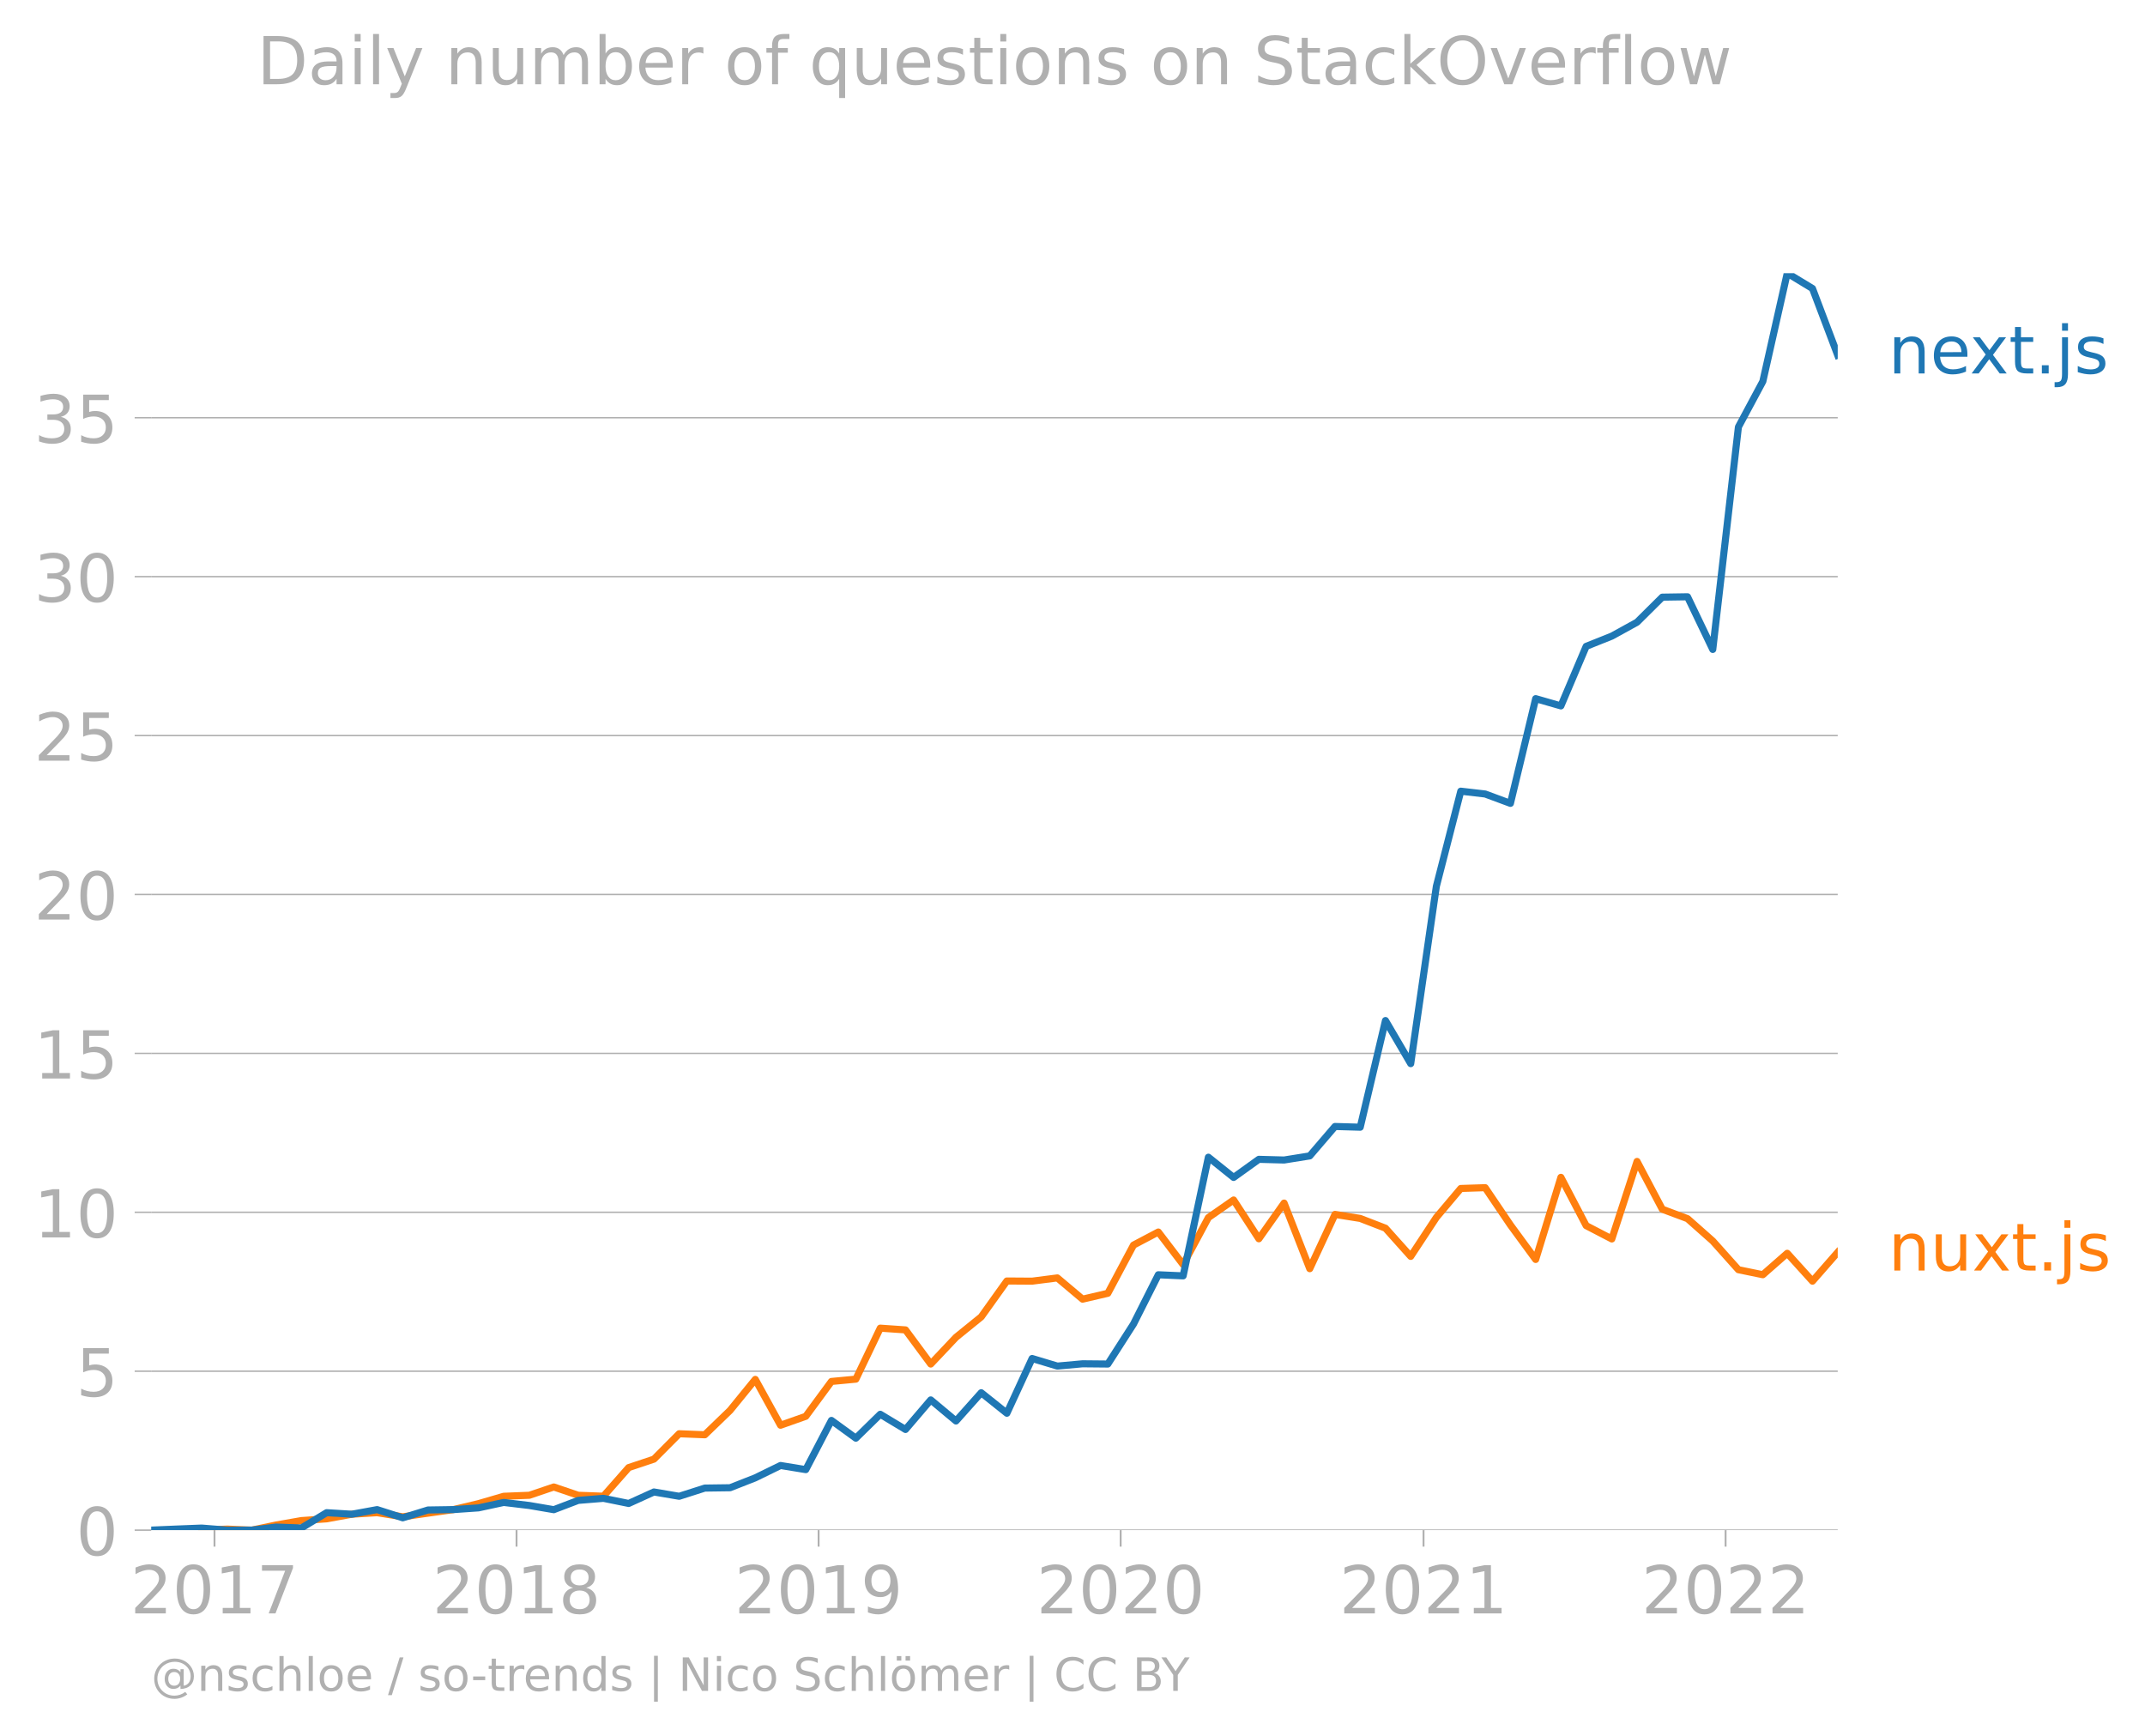
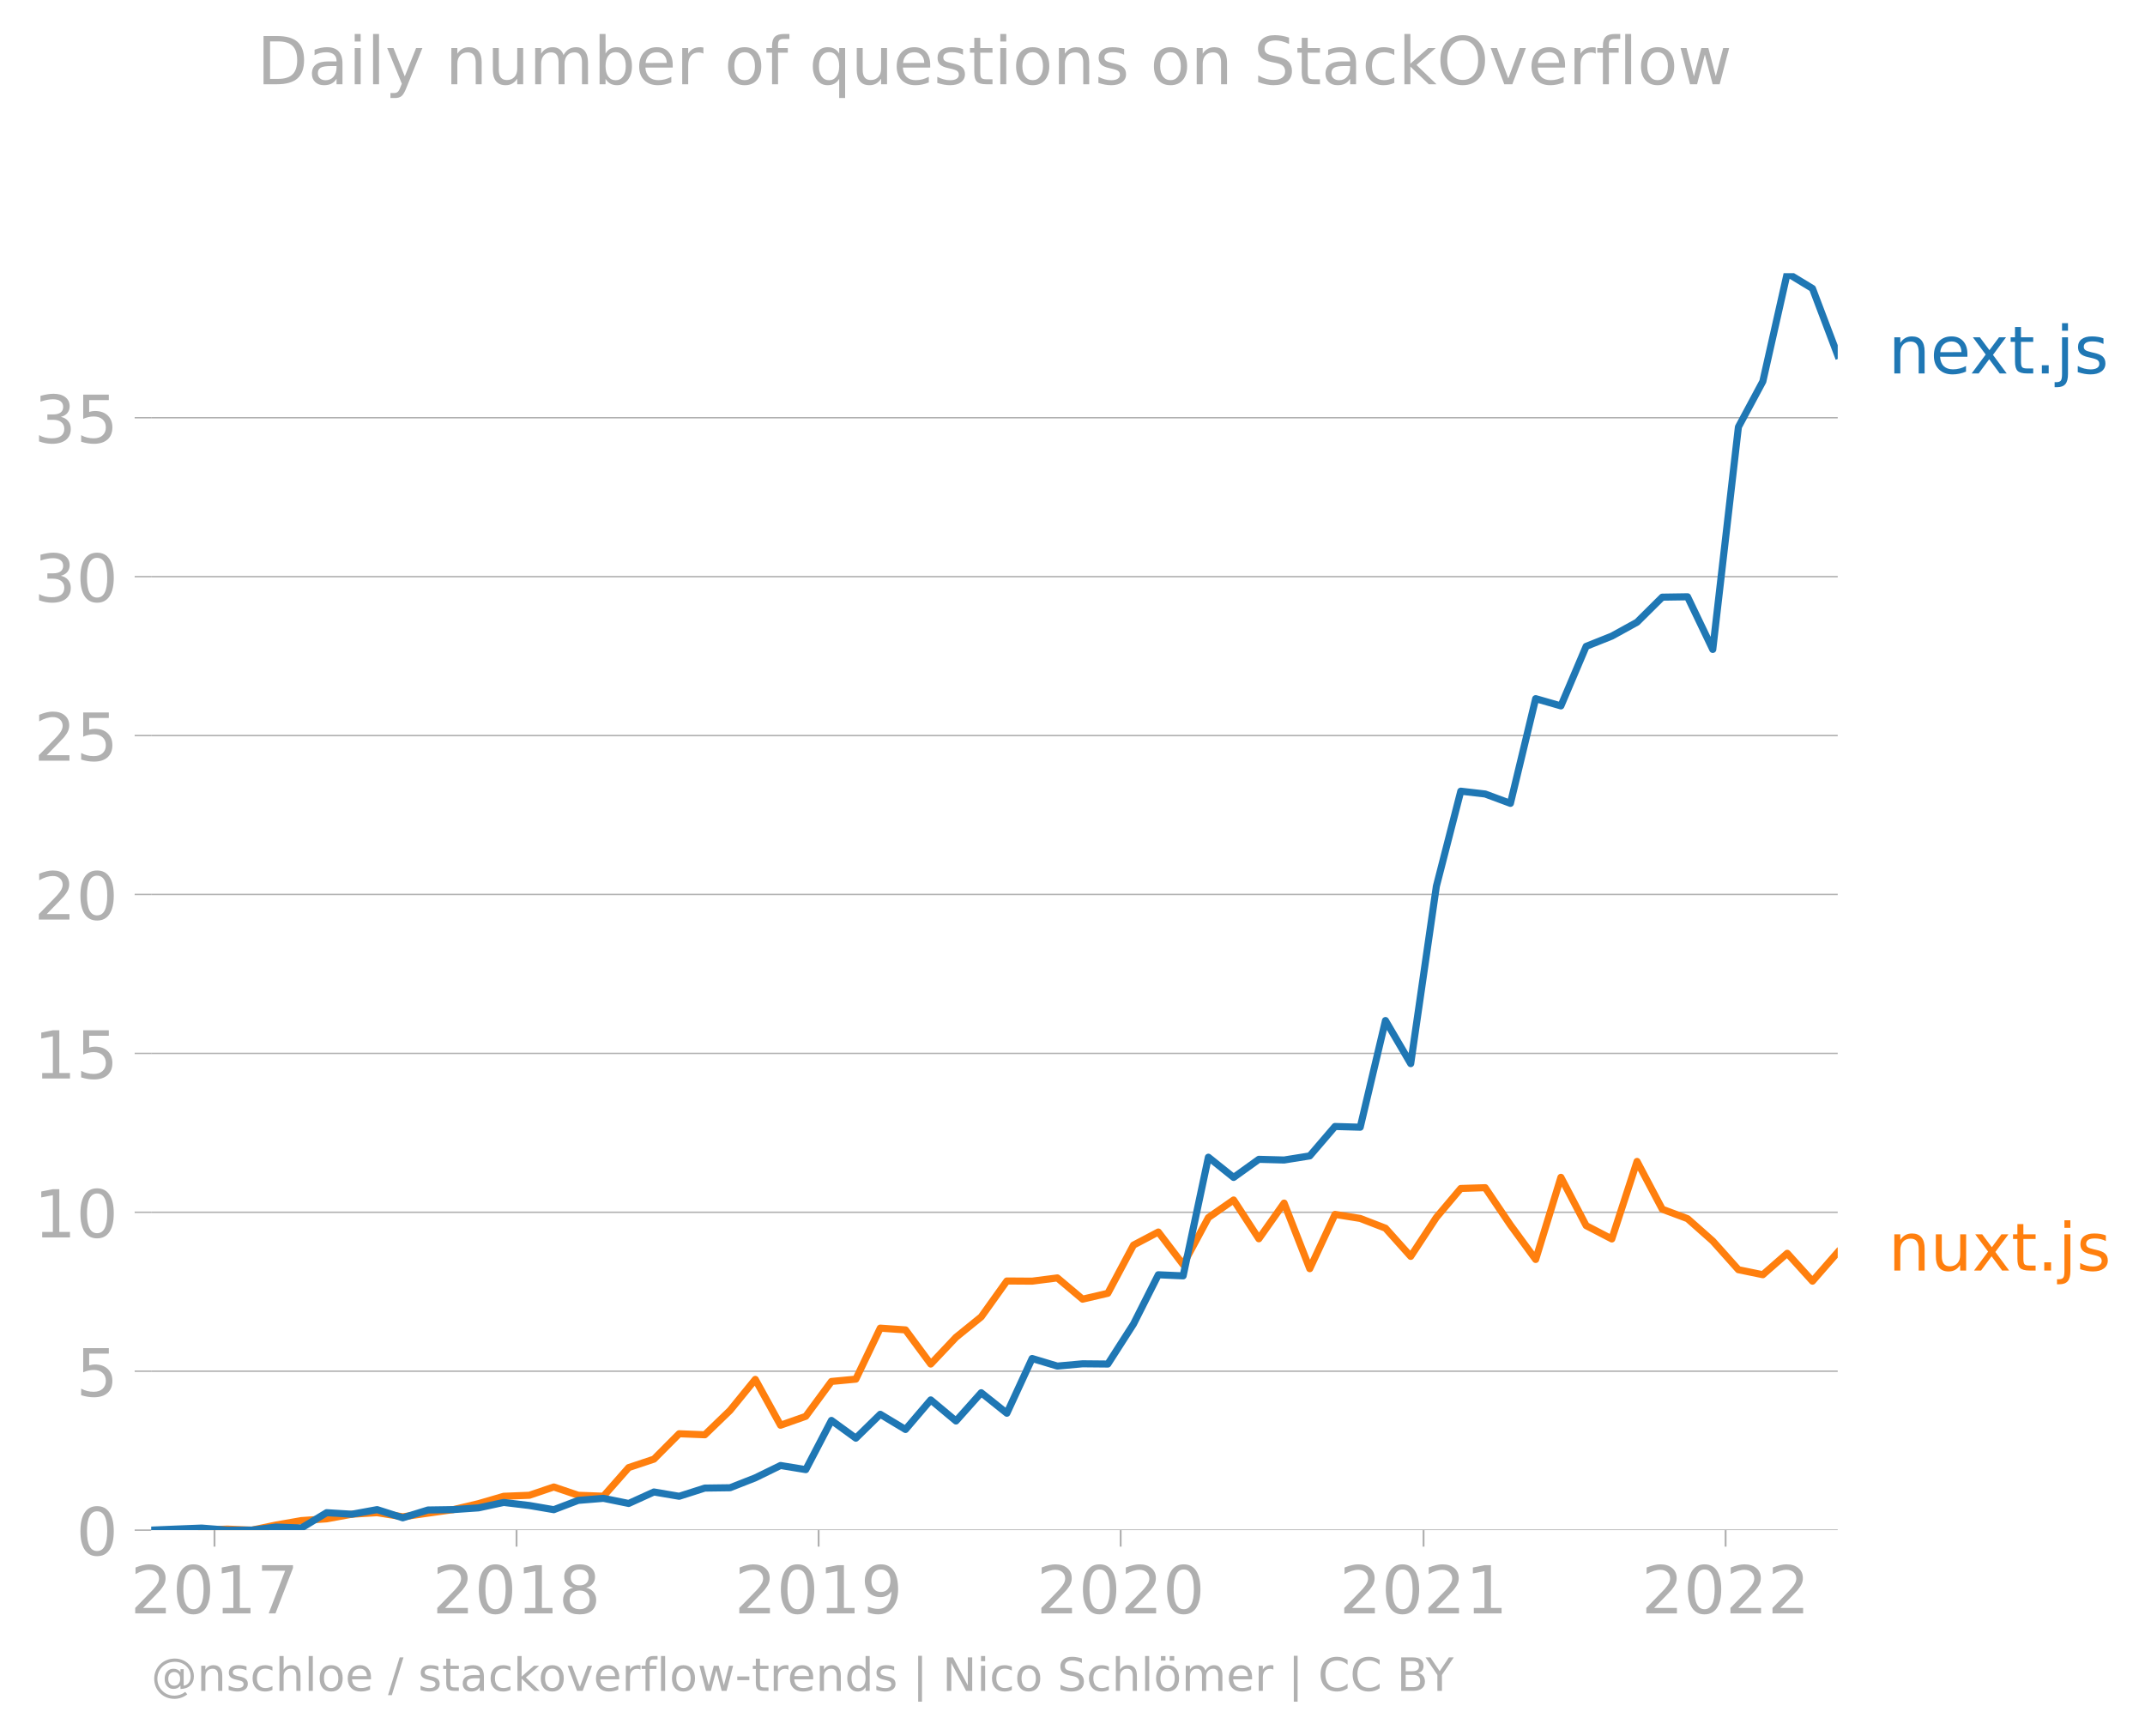
<svg xmlns="http://www.w3.org/2000/svg" xmlns:xlink="http://www.w3.org/1999/xlink" width="605.6" height="489.969" viewBox="0 0 454.2 367.477">
  <defs>
    <style>*{stroke-linejoin:round;stroke-linecap:butt}</style>
  </defs>
  <g id="figure_1">
    <path d="M0 367.477h454.2V0H0v367.477z" style="fill:none" id="patch_1" />
    <g id="axes_1">
      <path d="M32.015 323.95h357.12V57.838H32.015V323.95z" style="fill:none" id="patch_2" />
      <g id="matplotlib.axis_1">
        <g id="xtick_1">
          <g id="line2d_1">
            <defs>
-               <path id="m2013388cae" d="M0 0v3.5" style="stroke:#b0b0b0;stroke-width:.4" />
-             </defs>
-             <use xlink:href="#m2013388cae" x="45.42" y="323.95" style="fill:#b0b0b0;stroke:#b0b0b0;stroke-width:.4" />
+               <path id="m4cad0b502e" d="M0 0v3.5" style="stroke:#b0b0b0;stroke-width:.4" />
+             </defs>
+             <use xlink:href="#m4cad0b502e" x="45.42" y="323.95" style="fill:#b0b0b0;stroke:#b0b0b0;stroke-width:.4" />
          </g>
          <g style="fill:#b0b0b0" transform="matrix(.14 0 0 -.14 27.605 341.588)" id="text_1">
            <defs>
              <path id="DejaVuSans-32" d="M1228 531h2203V0H469v531q359 372 979 998 621 627 780 809 303 340 423 576 121 236 121 464 0 372-261 606-261 235-680 235-297 0-627-103-329-103-704-313v638q381 153 712 231 332 78 607 78 725 0 1156-363 431-362 431-968 0-288-108-546-107-257-392-607-78-91-497-524-418-433-1181-1211z" transform="scale(.01563)" />
              <path id="DejaVuSans-30" d="M2034 4250q-487 0-733-480-245-479-245-1442 0-959 245-1439 246-480 733-480 491 0 736 480 246 480 246 1439 0 963-246 1442-245 480-736 480zm0 500q785 0 1199-621 414-620 414-1801 0-1178-414-1799Q2819-91 2034-91q-784 0-1198 620-414 621-414 1799 0 1181 414 1801 414 621 1198 621z" transform="scale(.01563)" />
              <path id="DejaVuSans-31" d="M794 531h1031v3560L703 3866v575l1116 225h631V531h1031V0H794v531z" transform="scale(.01563)" />
              <path id="DejaVuSans-37" d="M525 4666h3000v-269L1831 0h-659l1594 4134H525v532z" transform="scale(.01563)" />
            </defs>
            <use xlink:href="#DejaVuSans-32" />
            <use xlink:href="#DejaVuSans-30" x="63.623" />
            <use xlink:href="#DejaVuSans-31" x="127.246" />
            <use xlink:href="#DejaVuSans-37" x="190.869" />
          </g>
        </g>
        <g id="xtick_2">
-           <use xlink:href="#m2013388cae" x="109.379" y="323.95" style="fill:#b0b0b0;stroke:#b0b0b0;stroke-width:.4" id="line2d_2" />
+           <use xlink:href="#m4cad0b502e" x="109.379" y="323.95" style="fill:#b0b0b0;stroke:#b0b0b0;stroke-width:.4" id="line2d_2" />
          <g style="fill:#b0b0b0" transform="matrix(.14 0 0 -.14 91.564 341.588)" id="text_2">
            <defs>
              <path id="DejaVuSans-38" d="M2034 2216q-450 0-708-241-257-241-257-662 0-422 257-663 258-241 708-241t709 242q260 243 260 662 0 421-258 662-257 241-711 241zm-631 268q-406 100-633 378-226 279-226 679 0 559 398 884 399 325 1092 325 697 0 1094-325t397-884q0-400-227-679-226-278-629-378 456-106 710-416 255-309 255-755 0-679-414-1042Q2806-91 2034-91q-771 0-1186 362-414 363-414 1042 0 446 256 755 257 310 713 416zm-231 997q0-362 226-565 227-203 636-203 407 0 636 203 230 203 230 565 0 363-230 566-229 203-636 203-409 0-636-203-226-203-226-566z" transform="scale(.01563)" />
            </defs>
            <use xlink:href="#DejaVuSans-32" />
            <use xlink:href="#DejaVuSans-30" x="63.623" />
            <use xlink:href="#DejaVuSans-31" x="127.246" />
            <use xlink:href="#DejaVuSans-38" x="190.869" />
          </g>
        </g>
        <g id="xtick_3">
-           <use xlink:href="#m2013388cae" x="173.338" y="323.95" style="fill:#b0b0b0;stroke:#b0b0b0;stroke-width:.4" id="line2d_3" />
+           <use xlink:href="#m4cad0b502e" x="173.338" y="323.95" style="fill:#b0b0b0;stroke:#b0b0b0;stroke-width:.4" id="line2d_3" />
          <g style="fill:#b0b0b0" transform="matrix(.14 0 0 -.14 155.523 341.588)" id="text_3">
            <defs>
              <path id="DejaVuSans-39" d="M703 97v575q238-113 481-172 244-59 479-59 625 0 954 420 330 420 377 1277-181-269-460-413-278-144-615-144-700 0-1108 423-408 424-408 1159 0 718 425 1152 425 435 1131 435 810 0 1236-621 427-620 427-1801 0-1103-524-1761Q2575-91 1691-91q-238 0-482 47Q966 3 703 97zm1256 1978q425 0 673 290 249 291 249 798 0 503-249 795-248 292-673 292t-673-292q-248-292-248-795 0-507 248-798 248-290 673-290z" transform="scale(.01563)" />
            </defs>
            <use xlink:href="#DejaVuSans-32" />
            <use xlink:href="#DejaVuSans-30" x="63.623" />
            <use xlink:href="#DejaVuSans-31" x="127.246" />
            <use xlink:href="#DejaVuSans-39" x="190.869" />
          </g>
        </g>
        <g id="xtick_4">
-           <use xlink:href="#m2013388cae" x="237.298" y="323.95" style="fill:#b0b0b0;stroke:#b0b0b0;stroke-width:.4" id="line2d_4" />
+           <use xlink:href="#m4cad0b502e" x="237.298" y="323.95" style="fill:#b0b0b0;stroke:#b0b0b0;stroke-width:.4" id="line2d_4" />
          <g style="fill:#b0b0b0" transform="matrix(.14 0 0 -.14 219.483 341.588)" id="text_4">
            <use xlink:href="#DejaVuSans-32" />
            <use xlink:href="#DejaVuSans-30" x="63.623" />
            <use xlink:href="#DejaVuSans-32" x="127.246" />
            <use xlink:href="#DejaVuSans-30" x="190.869" />
          </g>
        </g>
        <g id="xtick_5">
-           <use xlink:href="#m2013388cae" x="301.432" y="323.95" style="fill:#b0b0b0;stroke:#b0b0b0;stroke-width:.4" id="line2d_5" />
+           <use xlink:href="#m4cad0b502e" x="301.432" y="323.95" style="fill:#b0b0b0;stroke:#b0b0b0;stroke-width:.4" id="line2d_5" />
          <g style="fill:#b0b0b0" transform="matrix(.14 0 0 -.14 283.617 341.588)" id="text_5">
            <use xlink:href="#DejaVuSans-32" />
            <use xlink:href="#DejaVuSans-30" x="63.623" />
            <use xlink:href="#DejaVuSans-32" x="127.246" />
            <use xlink:href="#DejaVuSans-31" x="190.869" />
          </g>
        </g>
        <g id="xtick_6">
-           <use xlink:href="#m2013388cae" x="365.391" y="323.95" style="fill:#b0b0b0;stroke:#b0b0b0;stroke-width:.4" id="line2d_6" />
+           <use xlink:href="#m4cad0b502e" x="365.391" y="323.95" style="fill:#b0b0b0;stroke:#b0b0b0;stroke-width:.4" id="line2d_6" />
          <g style="fill:#b0b0b0" transform="matrix(.14 0 0 -.14 347.576 341.588)" id="text_6">
            <use xlink:href="#DejaVuSans-32" />
            <use xlink:href="#DejaVuSans-30" x="63.623" />
            <use xlink:href="#DejaVuSans-32" x="127.246" />
            <use xlink:href="#DejaVuSans-32" x="190.869" />
          </g>
        </g>
      </g>
      <g id="matplotlib.axis_2">
        <g id="ytick_1">
-           <path d="M32.015 323.95h357.12" clip-path="url(#p448f41bb14)" style="fill:none;stroke:#b0b0b0;stroke-width:.3;stroke-linecap:square" id="line2d_7" />
+           <path d="M32.015 323.95h357.12" clip-path="url(#p89d6b6ab92)" style="fill:none;stroke:#b0b0b0;stroke-width:.3;stroke-linecap:square" id="line2d_7" />
          <g id="line2d_8">
            <defs>
-               <path id="m5bf25eed19" d="M0 0h-3.5" style="stroke:#b0b0b0;stroke-width:.3" />
-             </defs>
-             <use xlink:href="#m5bf25eed19" x="32.015" y="323.95" style="fill:#b0b0b0;stroke:#b0b0b0;stroke-width:.3" />
+               <path id="m98ac9f466d" d="M0 0h-3.5" style="stroke:#b0b0b0;stroke-width:.3" />
+             </defs>
+             <use xlink:href="#m98ac9f466d" x="32.015" y="323.95" style="fill:#b0b0b0;stroke:#b0b0b0;stroke-width:.3" />
          </g>
          <use xlink:href="#DejaVuSans-30" style="fill:#b0b0b0" transform="matrix(.14 0 0 -.14 16.108 329.269)" id="text_7" />
        </g>
        <g id="ytick_2">
-           <path d="M32.015 290.306h357.12" clip-path="url(#p448f41bb14)" style="fill:none;stroke:#b0b0b0;stroke-width:.3;stroke-linecap:square" id="line2d_9" />
-           <use xlink:href="#m5bf25eed19" x="32.015" y="290.306" style="fill:#b0b0b0;stroke:#b0b0b0;stroke-width:.3" id="line2d_10" />
+           <path d="M32.015 290.306h357.12" clip-path="url(#p89d6b6ab92)" style="fill:none;stroke:#b0b0b0;stroke-width:.3;stroke-linecap:square" id="line2d_9" />
+           <use xlink:href="#m98ac9f466d" x="32.015" y="290.306" style="fill:#b0b0b0;stroke:#b0b0b0;stroke-width:.3" id="line2d_10" />
          <g style="fill:#b0b0b0" transform="matrix(.14 0 0 -.14 16.108 295.625)" id="text_8">
            <defs>
              <path id="DejaVuSans-35" d="M691 4666h2478v-532H1269V2991q137 47 274 70 138 23 276 23 781 0 1237-428 457-428 457-1159 0-753-469-1171Q2575-91 1722-91q-294 0-599 50Q819 9 494 109v635q281-153 581-228t634-75q541 0 856 284 316 284 316 772 0 487-316 771-315 285-856 285-253 0-505-56-251-56-513-175v2344z" transform="scale(.01563)" />
            </defs>
            <use xlink:href="#DejaVuSans-35" />
          </g>
        </g>
        <g id="ytick_3">
-           <path d="M32.015 256.662h357.12" clip-path="url(#p448f41bb14)" style="fill:none;stroke:#b0b0b0;stroke-width:.3;stroke-linecap:square" id="line2d_11" />
-           <use xlink:href="#m5bf25eed19" x="32.015" y="256.662" style="fill:#b0b0b0;stroke:#b0b0b0;stroke-width:.3" id="line2d_12" />
+           <path d="M32.015 256.662h357.12" clip-path="url(#p89d6b6ab92)" style="fill:none;stroke:#b0b0b0;stroke-width:.3;stroke-linecap:square" id="line2d_11" />
+           <use xlink:href="#m98ac9f466d" x="32.015" y="256.662" style="fill:#b0b0b0;stroke:#b0b0b0;stroke-width:.3" id="line2d_12" />
          <g style="fill:#b0b0b0" transform="matrix(.14 0 0 -.14 7.2 261.981)" id="text_9">
            <use xlink:href="#DejaVuSans-31" />
            <use xlink:href="#DejaVuSans-30" x="63.623" />
          </g>
        </g>
        <g id="ytick_4">
-           <path d="M32.015 223.018h357.12" clip-path="url(#p448f41bb14)" style="fill:none;stroke:#b0b0b0;stroke-width:.3;stroke-linecap:square" id="line2d_13" />
-           <use xlink:href="#m5bf25eed19" x="32.015" y="223.018" style="fill:#b0b0b0;stroke:#b0b0b0;stroke-width:.3" id="line2d_14" />
+           <path d="M32.015 223.018h357.12" clip-path="url(#p89d6b6ab92)" style="fill:none;stroke:#b0b0b0;stroke-width:.3;stroke-linecap:square" id="line2d_13" />
+           <use xlink:href="#m98ac9f466d" x="32.015" y="223.018" style="fill:#b0b0b0;stroke:#b0b0b0;stroke-width:.3" id="line2d_14" />
          <g style="fill:#b0b0b0" transform="matrix(.14 0 0 -.14 7.2 228.337)" id="text_10">
            <use xlink:href="#DejaVuSans-31" />
            <use xlink:href="#DejaVuSans-35" x="63.623" />
          </g>
        </g>
        <g id="ytick_5">
-           <path d="M32.015 189.374h357.12" clip-path="url(#p448f41bb14)" style="fill:none;stroke:#b0b0b0;stroke-width:.3;stroke-linecap:square" id="line2d_15" />
-           <use xlink:href="#m5bf25eed19" x="32.015" y="189.374" style="fill:#b0b0b0;stroke:#b0b0b0;stroke-width:.3" id="line2d_16" />
+           <path d="M32.015 189.374h357.12" clip-path="url(#p89d6b6ab92)" style="fill:none;stroke:#b0b0b0;stroke-width:.3;stroke-linecap:square" id="line2d_15" />
+           <use xlink:href="#m98ac9f466d" x="32.015" y="189.374" style="fill:#b0b0b0;stroke:#b0b0b0;stroke-width:.3" id="line2d_16" />
          <g style="fill:#b0b0b0" transform="matrix(.14 0 0 -.14 7.2 194.693)" id="text_11">
            <use xlink:href="#DejaVuSans-32" />
            <use xlink:href="#DejaVuSans-30" x="63.623" />
          </g>
        </g>
        <g id="ytick_6">
-           <path d="M32.015 155.73h357.12" clip-path="url(#p448f41bb14)" style="fill:none;stroke:#b0b0b0;stroke-width:.3;stroke-linecap:square" id="line2d_17" />
-           <use xlink:href="#m5bf25eed19" x="32.015" y="155.731" style="fill:#b0b0b0;stroke:#b0b0b0;stroke-width:.3" id="line2d_18" />
+           <path d="M32.015 155.73h357.12" clip-path="url(#p89d6b6ab92)" style="fill:none;stroke:#b0b0b0;stroke-width:.3;stroke-linecap:square" id="line2d_17" />
+           <use xlink:href="#m98ac9f466d" x="32.015" y="155.731" style="fill:#b0b0b0;stroke:#b0b0b0;stroke-width:.3" id="line2d_18" />
          <g style="fill:#b0b0b0" transform="matrix(.14 0 0 -.14 7.2 161.05)" id="text_12">
            <use xlink:href="#DejaVuSans-32" />
            <use xlink:href="#DejaVuSans-35" x="63.623" />
          </g>
        </g>
        <g id="ytick_7">
-           <path d="M32.015 122.087h357.12" clip-path="url(#p448f41bb14)" style="fill:none;stroke:#b0b0b0;stroke-width:.3;stroke-linecap:square" id="line2d_19" />
-           <use xlink:href="#m5bf25eed19" x="32.015" y="122.087" style="fill:#b0b0b0;stroke:#b0b0b0;stroke-width:.3" id="line2d_20" />
+           <path d="M32.015 122.087h357.12" clip-path="url(#p89d6b6ab92)" style="fill:none;stroke:#b0b0b0;stroke-width:.3;stroke-linecap:square" id="line2d_19" />
+           <use xlink:href="#m98ac9f466d" x="32.015" y="122.087" style="fill:#b0b0b0;stroke:#b0b0b0;stroke-width:.3" id="line2d_20" />
          <g style="fill:#b0b0b0" transform="matrix(.14 0 0 -.14 7.2 127.406)" id="text_13">
            <defs>
              <path id="DejaVuSans-33" d="M2597 2516q453-97 707-404 255-306 255-756 0-690-475-1069Q2609-91 1734-91q-293 0-604 58T488 141v609q262-153 574-231 313-78 654-78 593 0 904 234t311 681q0 413-289 645-289 233-804 233h-544v519h569q465 0 712 186t247 536q0 359-255 551-254 193-729 193-260 0-557-57-297-56-653-174v562q360 100 674 150t592 50q719 0 1137-327 419-326 419-882 0-388-222-655t-631-370z" transform="scale(.01563)" />
            </defs>
            <use xlink:href="#DejaVuSans-33" />
            <use xlink:href="#DejaVuSans-30" x="63.623" />
          </g>
        </g>
        <g id="ytick_8">
-           <path d="M32.015 88.443h357.12" clip-path="url(#p448f41bb14)" style="fill:none;stroke:#b0b0b0;stroke-width:.3;stroke-linecap:square" id="line2d_21" />
-           <use xlink:href="#m5bf25eed19" x="32.015" y="88.443" style="fill:#b0b0b0;stroke:#b0b0b0;stroke-width:.3" id="line2d_22" />
+           <path d="M32.015 88.443h357.12" clip-path="url(#p89d6b6ab92)" style="fill:none;stroke:#b0b0b0;stroke-width:.3;stroke-linecap:square" id="line2d_21" />
+           <use xlink:href="#m98ac9f466d" x="32.015" y="88.443" style="fill:#b0b0b0;stroke:#b0b0b0;stroke-width:.3" id="line2d_22" />
          <g style="fill:#b0b0b0" transform="matrix(.14 0 0 -.14 7.2 93.762)" id="text_14">
            <use xlink:href="#DejaVuSans-33" />
            <use xlink:href="#DejaVuSans-35" x="63.623" />
          </g>
        </g>
      </g>
-       <path d="m42.704 323.95 5.432-.217 5.17.217 5.169-1.085 5.344-.934 5.345-.369 5.344-.977 5.345-.325 5.432.868 5.345-.767 5.344-.752 5.345-1.266 5.344-1.556 5.432-.217 5.17-1.752 5.169 1.752 5.345.202 5.344-6.063 5.345-1.787 5.344-5.376 5.432.218 5.345-5.16 5.344-6.562 5.345 9.703 5.344-1.889 5.433-7.38 5.169-.488 5.17-10.798 5.344.369 5.344 7.228 5.345-5.658 5.344-4.327 5.432-7.597 5.345.036 5.345-.687 5.344 4.5 5.345-1.244 5.432-10.202 5.257-2.77 5.257 6.894 5.344-9.948 5.345-3.727 5.344 8.212 5.345-7.56 5.432 13.891 5.344-11.49 5.345.854 5.344 2.062 5.345 5.97 5.432-8.249 5.17-6.131 5.169-.163 5.344 7.9 5.345 7.294 5.344-17.387 5.345 10.224 5.432 2.822 5.345-16.41 5.344 10.115 5.345 1.997 5.344 4.732 5.432 6.077 5.17 1.062 5.169-4.535 5.344 5.897 5.345-6.114" clip-path="url(#p448f41bb14)" style="fill:none;stroke:#ff7f0e;stroke-width:1.5;stroke-linecap:square" id="line2d_23" />
-       <path d="m32.015 323.95 5.345-.224 5.344-.21 5.432.434h5.17l5.169-.651 5.344.202 5.345-3.241 5.344.325 5.345-.976 5.432 1.736 5.345-1.657 5.344-.08 5.345-.368 5.344-1.15 5.432.65 5.17.884 5.169-1.969 5.345-.434 5.344 1.085 5.345-2.43 5.344.91 5.432-1.736 5.345-.072 5.344-2.098 5.345-2.612 5.344.875 5.433-10.418 5.169 3.76 5.17-5.063 5.344 3.22 5.344-6.258 5.345 4.464 5.344-5.984 5.432 4.341 5.345-11.59 5.345 1.606 5.344-.485 5.345.05 5.432-8.465 5.257-10.433 5.257.232 5.344-25.121 5.345 4.283 5.344-3.835 5.345.145 5.432-.868 5.344-6.23 5.345.152 5.344-22.58 5.345 9.123 5.432-37.551 5.17-20.132 5.169.597 5.344 1.982 5.345-22.168 5.344 1.533 5.345-12.603 5.432-2.171 5.345-2.945 5.344-5.303 5.345-.08 5.344 11.15 5.432-47.102 5.17-9.643 5.169-22.915 5.344 3.241 5.345 14.123" clip-path="url(#p448f41bb14)" style="fill:none;stroke:#1f77b4;stroke-width:1.5;stroke-linecap:square" id="line2d_24" />
+       <path d="m42.704 323.95 5.432-.217 5.17.217 5.169-1.085 5.344-.934 5.345-.369 5.344-.977 5.345-.325 5.432.868 5.345-.767 5.344-.752 5.345-1.266 5.344-1.556 5.432-.217 5.17-1.752 5.169 1.752 5.345.202 5.344-6.063 5.345-1.787 5.344-5.376 5.432.218 5.345-5.16 5.344-6.562 5.345 9.703 5.344-1.889 5.433-7.38 5.169-.488 5.17-10.798 5.344.369 5.344 7.228 5.345-5.658 5.344-4.327 5.432-7.597 5.345.036 5.345-.687 5.344 4.5 5.345-1.244 5.432-10.202 5.257-2.77 5.257 6.894 5.344-9.948 5.345-3.727 5.344 8.212 5.345-7.56 5.432 13.891 5.344-11.49 5.345.854 5.344 2.062 5.345 5.97 5.432-8.249 5.17-6.131 5.169-.163 5.344 7.9 5.345 7.294 5.344-17.387 5.345 10.224 5.432 2.822 5.345-16.41 5.344 10.115 5.345 1.997 5.344 4.732 5.432 6.077 5.17 1.062 5.169-4.535 5.344 5.897 5.345-6.114" clip-path="url(#p89d6b6ab92)" style="fill:none;stroke:#ff7f0e;stroke-width:1.5;stroke-linecap:square" id="line2d_23" />
+       <path d="m32.015 323.95 5.345-.224 5.344-.21 5.432.434h5.17l5.169-.651 5.344.202 5.345-3.241 5.344.325 5.345-.976 5.432 1.736 5.345-1.657 5.344-.08 5.345-.368 5.344-1.15 5.432.65 5.17.884 5.169-1.969 5.345-.434 5.344 1.085 5.345-2.43 5.344.91 5.432-1.736 5.345-.072 5.344-2.098 5.345-2.612 5.344.875 5.433-10.418 5.169 3.76 5.17-5.063 5.344 3.22 5.344-6.258 5.345 4.464 5.344-5.984 5.432 4.341 5.345-11.59 5.345 1.606 5.344-.485 5.345.05 5.432-8.465 5.257-10.433 5.257.232 5.344-25.121 5.345 4.283 5.344-3.835 5.345.145 5.432-.868 5.344-6.23 5.345.152 5.344-22.58 5.345 9.123 5.432-37.551 5.17-20.132 5.169.597 5.344 1.982 5.345-22.168 5.344 1.533 5.345-12.603 5.432-2.171 5.345-2.945 5.344-5.303 5.345-.08 5.344 11.15 5.432-47.102 5.17-9.643 5.169-22.915 5.344 3.241 5.345 14.123" clip-path="url(#p89d6b6ab92)" style="fill:none;stroke:#1f77b4;stroke-width:1.5;stroke-linecap:square" id="line2d_24" />
      <g style="fill:#1f77b4" transform="matrix(.14 0 0 -.14 399.849 79.066)" id="text_15">
        <defs>
          <path id="DejaVuSans-6e" d="M3513 2113V0h-575v2094q0 497-194 743-194 247-581 247-466 0-735-297-269-296-269-809V0H581v3500h578v-544q207 316 486 472 280 156 646 156 603 0 912-373 310-373 310-1098z" transform="scale(.01563)" />
          <path id="DejaVuSans-65" d="M3597 1894v-281H953q38-594 358-905t892-311q331 0 642 81t618 244V178Q3153 47 2828-22t-659-69q-838 0-1327 487-489 488-489 1320 0 859 464 1363 464 505 1252 505 706 0 1117-455 411-454 411-1235zm-575 169q-6 471-264 752-258 282-683 282-481 0-770-272t-333-766l2050 4z" transform="scale(.01563)" />
          <path id="DejaVuSans-78" d="M3513 3500 2247 1797 3578 0h-678L1881 1375 863 0H184l1360 1831L300 3500h678l928-1247 928 1247h679z" transform="scale(.01563)" />
          <path id="DejaVuSans-74" d="M1172 4494v-994h1184v-447H1172V1153q0-428 117-550t477-122h590V0h-590q-666 0-919 248-253 249-253 905v1900H172v447h422v994h578z" transform="scale(.01563)" />
          <path id="DejaVuSans-2e" d="M684 794h660V0H684v794z" transform="scale(.01563)" />
          <path id="DejaVuSans-6a" d="M603 3500h575V-63q0-668-255-968-254-300-820-300h-219v487H38q328 0 446 152Q603-541 603-63v3563zm0 1363h575v-729H603v729z" transform="scale(.01563)" />
          <path id="DejaVuSans-73" d="M2834 3397v-544q-243 125-506 187-262 63-544 63-428 0-642-131t-214-394q0-200 153-314t616-217l197-44q612-131 870-370t258-667q0-488-386-773Q2250-91 1575-91q-281 0-586 55T347 128v594q319-166 628-249 309-82 613-82 406 0 624 139 219 139 219 392 0 234-158 359-157 125-692 241l-200 47q-534 112-772 345-237 233-237 639 0 494 350 762 350 269 994 269 318 0 599-47 282-46 519-140z" transform="scale(.01563)" />
        </defs>
        <use xlink:href="#DejaVuSans-6e" />
        <use xlink:href="#DejaVuSans-65" x="63.379" />
        <use xlink:href="#DejaVuSans-78" x="123.152" />
        <use xlink:href="#DejaVuSans-74" x="182.332" />
        <use xlink:href="#DejaVuSans-2e" x="221.541" />
        <use xlink:href="#DejaVuSans-6a" x="253.328" />
        <use xlink:href="#DejaVuSans-73" x="281.111" />
      </g>
      <g style="fill:#ff7f0e" transform="matrix(.14 0 0 -.14 399.849 268.99)" id="text_16">
        <defs>
          <path id="DejaVuSans-75" d="M544 1381v2119h575V1403q0-497 193-746 194-248 582-248 465 0 735 297 271 297 271 810v1984h575V0h-575v538q-209-319-486-474-276-155-642-155-603 0-916 375-312 375-312 1097zm1447 2203z" transform="scale(.01563)" />
        </defs>
        <use xlink:href="#DejaVuSans-6e" />
        <use xlink:href="#DejaVuSans-75" x="63.379" />
        <use xlink:href="#DejaVuSans-78" x="126.758" />
        <use xlink:href="#DejaVuSans-74" x="185.938" />
        <use xlink:href="#DejaVuSans-2e" x="225.146" />
        <use xlink:href="#DejaVuSans-6a" x="256.934" />
        <use xlink:href="#DejaVuSans-73" x="284.717" />
      </g>
      <g style="fill:#b0b0b0" transform="matrix(.09716 0 0 -.09716 32.015 357.986)" id="text_17">
        <defs>
          <path id="DejaVuSans-40" d="M2381 1678q0-447 222-702 222-254 610-254 384 0 604 256 221 256 221 700 0 438-225 695-225 258-607 258-378 0-602-256-223-256-223-697zm1703-934q-187-241-429-355t-564-114q-538 0-874 389t-336 1014q0 625 337 1015 338 391 873 391 322 0 565-117 244-117 428-354v409h447V722q457 69 714 417 258 349 258 902 0 334-99 628-98 294-298 544-325 409-792 626t-1017 217q-384 0-738-102-353-101-653-301-490-319-767-836-276-517-276-1120 0-497 179-932 180-434 521-765 328-325 759-495 431-171 922-171 403 0 792 136t714 389l281-347q-390-303-851-464t-936-161q-578 0-1091 205-512 205-912 595Q841 78 631 592q-209 514-209 1105 0 569 212 1084 213 516 607 907 403 396 931 607t1119 211q662 0 1229-272 568-271 952-771 234-307 357-666 124-359 124-744 0-822-497-1297T4084 263v481z" transform="scale(.01563)" />
          <path id="DejaVuSans-63" d="M3122 3366v-538q-244 135-489 202t-495 67q-560 0-870-355-309-354-309-995t309-996q310-354 870-354 250 0 495 67t489 202V134Q2881 22 2623-34q-257-57-548-57-791 0-1257 497-465 497-465 1341 0 856 470 1346 471 491 1290 491 265 0 518-55 253-54 491-163z" transform="scale(.01563)" />
          <path id="DejaVuSans-68" d="M3513 2113V0h-575v2094q0 497-194 743-194 247-581 247-466 0-735-297-269-296-269-809V0H581v4863h578V2956q207 316 486 472 280 156 646 156 603 0 912-373 310-373 310-1098z" transform="scale(.01563)" />
          <path id="DejaVuSans-6c" d="M603 4863h575V0H603v4863z" transform="scale(.01563)" />
          <path id="DejaVuSans-6f" d="M1959 3097q-462 0-731-361t-269-989q0-628 267-989 268-361 733-361 460 0 728 362 269 363 269 988 0 622-269 986-268 364-728 364zm0 487q750 0 1178-488 429-487 429-1349 0-859-429-1349Q2709-91 1959-91q-753 0-1180 489-426 490-426 1349 0 862 426 1349 427 488 1180 488z" transform="scale(.01563)" />
          <path id="DejaVuSans-2f" d="M1625 4666h531L531-594H0l1625 5260z" transform="scale(.01563)" />
+           <path id="DejaVuSans-61" d="M2194 1759q-697 0-966-159t-269-544q0-306 202-486 202-179 548-179 479 0 768 339t289 901v128h-572zm1147 238V0h-575v531q-197-318-491-470T1556-91q-537 0-855 302-317 302-317 808 0 590 395 890 396 300 1180 300h807v57q0 397-261 614t-733 217q-300 0-585-72-284-72-546-216v532q315 122 612 182 297 61 578 61 760 0 1135-394 375-393 375-1193z" transform="scale(.01563)" />
+           <path id="DejaVuSans-6b" d="M581 4863h578V1991l1716 1509h734L1753 1863 3688 0h-750L1159 1709V0H581v4863z" transform="scale(.01563)" />
+           <path id="DejaVuSans-76" d="M191 3500h609L1894 563l1094 2937h609L2284 0h-781L191 3500z" transform="scale(.01563)" />
+           <path id="DejaVuSans-72" d="M2631 2963q-97 56-211 82-114 27-251 27-488 0-749-317t-261-911V0H581v3500h578v-544q182 319 472 473 291 155 707 155 59 0 131-8 72-7 159-23l3-590z" transform="scale(.01563)" />
+           <path id="DejaVuSans-66" d="M2375 4863v-479h-550q-309 0-430-125-120-125-120-450v-309h947v-447h-947V0H697v3053H147v447h550v244q0 584 272 851 272 268 862 268h544z" transform="scale(.01563)" />
+           <path id="DejaVuSans-77" d="M269 3500h575l719-2731 715 2731h678l719-2731 716 2731h575L4050 0h-678l-753 2869L1863 0h-679L269 3500z" transform="scale(.01563)" />
          <path id="DejaVuSans-2d" d="M313 2009h1684v-512H313v512z" transform="scale(.01563)" />
-           <path id="DejaVuSans-72" d="M2631 2963q-97 56-211 82-114 27-251 27-488 0-749-317t-261-911V0H581v3500h578v-544q182 319 472 473 291 155 707 155 59 0 131-8 72-7 159-23l3-590z" transform="scale(.01563)" />
          <path id="DejaVuSans-64" d="M2906 2969v1894h575V0h-575v525q-181-312-458-464-276-152-664-152-634 0-1033 506-398 507-398 1332t398 1331q399 506 1033 506 388 0 664-152 277-151 458-463zM947 1747q0-634 261-995t717-361q456 0 718 361 263 361 263 995t-263 995q-262 361-718 361t-717-361q-261-361-261-995z" transform="scale(.01563)" />
          <path id="DejaVuSans-7c" d="M1344 4891v-6400H813v6400h531z" transform="scale(.01563)" />
          <path id="DejaVuSans-4e" d="M628 4666h850L3547 763v3903h612V0h-850L1241 3903V0H628v4666z" transform="scale(.01563)" />
          <path id="DejaVuSans-69" d="M603 3500h575V0H603v3500zm0 1363h575v-729H603v729z" transform="scale(.01563)" />
          <path id="DejaVuSans-53" d="M3425 4513v-616q-359 172-678 256-319 85-616 85-515 0-795-200t-280-569q0-310 186-468 186-157 705-254l381-78q706-135 1042-474t336-907q0-679-455-1029Q2797-91 1919-91q-331 0-705 75-373 75-773 222v650q384-215 753-325 369-109 725-109 540 0 834 212 294 213 294 607 0 343-211 537t-692 291l-385 75q-706 140-1022 440-315 300-315 835 0 619 436 975t1201 356q329 0 669-60 341-59 697-177z" transform="scale(.01563)" />
          <path id="DejaVuSans-f6" d="M1959 3097q-462 0-731-361t-269-989q0-628 267-989 268-361 733-361 460 0 728 362 269 363 269 988 0 622-269 986-268 364-728 364zm0 487q750 0 1178-488 429-487 429-1349 0-859-429-1349Q2709-91 1959-91q-753 0-1180 489-426 490-426 1349 0 862 426 1349 427 488 1180 488zm295 1266h634v-631h-634v631zm-1222 0h634v-631h-634v631z" transform="scale(.01563)" />
          <path id="DejaVuSans-6d" d="M3328 2828q216 388 516 572t706 184q547 0 844-383 297-382 297-1088V0h-578v2094q0 503-179 746-178 244-543 244-447 0-707-297-259-296-259-809V0h-578v2094q0 506-178 748t-550 242q-441 0-701-298-259-298-259-808V0H581v3500h578v-544q197 322 472 475t653 153q382 0 649-194 267-193 395-562z" transform="scale(.01563)" />
          <path id="DejaVuSans-43" d="M4122 4306v-665q-319 297-680 443-361 147-767 147-800 0-1225-489t-425-1414q0-922 425-1411t1225-489q406 0 767 147t680 444V359q-331-225-702-338-370-112-782-112-1060 0-1670 648-609 649-609 1771 0 1125 609 1773 610 649 1670 649 418 0 788-111 371-111 696-333z" transform="scale(.01563)" />
          <path id="DejaVuSans-42" d="M1259 2228V519h1013q509 0 754 211 246 211 246 645 0 438-246 645-245 208-754 208H1259zm0 1919V2741h935q462 0 688 173 227 174 227 530 0 353-227 528-226 175-688 175h-935zm-631 519h1613q722 0 1112-300 391-300 391-853 0-429-200-682t-588-315q466-100 724-418 258-317 258-792 0-625-425-966Q3088 0 2303 0H628v4666z" transform="scale(.01563)" />
          <path id="DejaVuSans-59" d="M-13 4666h679l1293-1919 1285 1919h678L2272 2222V0h-634v2222L-13 4666z" transform="scale(.01563)" />
        </defs>
        <use xlink:href="#DejaVuSans-40" />
        <use xlink:href="#DejaVuSans-6e" x="100" />
        <use xlink:href="#DejaVuSans-73" x="163.379" />
        <use xlink:href="#DejaVuSans-63" x="215.479" />
        <use xlink:href="#DejaVuSans-68" x="270.459" />
        <use xlink:href="#DejaVuSans-6c" x="333.838" />
        <use xlink:href="#DejaVuSans-6f" x="361.621" />
        <use xlink:href="#DejaVuSans-65" x="422.803" />
        <use xlink:href="#DejaVuSans-20" x="484.326" />
        <use xlink:href="#DejaVuSans-2f" x="516.113" />
        <use xlink:href="#DejaVuSans-20" x="549.805" />
        <use xlink:href="#DejaVuSans-73" x="581.592" />
-         <use xlink:href="#DejaVuSans-6f" x="633.691" />
-         <use xlink:href="#DejaVuSans-2d" x="696.748" />
-         <use xlink:href="#DejaVuSans-74" x="732.832" />
-         <use xlink:href="#DejaVuSans-72" x="772.041" />
-         <use xlink:href="#DejaVuSans-65" x="810.904" />
-         <use xlink:href="#DejaVuSans-6e" x="872.428" />
-         <use xlink:href="#DejaVuSans-64" x="935.807" />
-         <use xlink:href="#DejaVuSans-73" x="999.283" />
-         <use xlink:href="#DejaVuSans-20" x="1051.383" />
-         <use xlink:href="#DejaVuSans-7c" x="1083.17" />
-         <use xlink:href="#DejaVuSans-20" x="1116.861" />
-         <use xlink:href="#DejaVuSans-4e" x="1148.648" />
-         <use xlink:href="#DejaVuSans-69" x="1223.453" />
-         <use xlink:href="#DejaVuSans-63" x="1251.236" />
-         <use xlink:href="#DejaVuSans-6f" x="1306.217" />
-         <use xlink:href="#DejaVuSans-20" x="1367.398" />
-         <use xlink:href="#DejaVuSans-53" x="1399.186" />
-         <use xlink:href="#DejaVuSans-63" x="1462.662" />
-         <use xlink:href="#DejaVuSans-68" x="1517.643" />
-         <use xlink:href="#DejaVuSans-6c" x="1581.021" />
-         <use xlink:href="#DejaVuSans-f6" x="1608.805" />
-         <use xlink:href="#DejaVuSans-6d" x="1669.986" />
-         <use xlink:href="#DejaVuSans-65" x="1767.398" />
-         <use xlink:href="#DejaVuSans-72" x="1828.922" />
-         <use xlink:href="#DejaVuSans-20" x="1870.035" />
-         <use xlink:href="#DejaVuSans-7c" x="1901.822" />
-         <use xlink:href="#DejaVuSans-20" x="1935.514" />
-         <use xlink:href="#DejaVuSans-43" x="1967.301" />
-         <use xlink:href="#DejaVuSans-43" x="2037.125" />
-         <use xlink:href="#DejaVuSans-20" x="2106.949" />
-         <use xlink:href="#DejaVuSans-42" x="2138.736" />
-         <use xlink:href="#DejaVuSans-59" x="2201.84" />
+         <use xlink:href="#DejaVuSans-74" x="633.691" />
+         <use xlink:href="#DejaVuSans-61" x="672.9" />
+         <use xlink:href="#DejaVuSans-63" x="734.18" />
+         <use xlink:href="#DejaVuSans-6b" x="789.16" />
+         <use xlink:href="#DejaVuSans-6f" x="843.445" />
+         <use xlink:href="#DejaVuSans-76" x="904.627" />
+         <use xlink:href="#DejaVuSans-65" x="963.807" />
+         <use xlink:href="#DejaVuSans-72" x="1025.33" />
+         <use xlink:href="#DejaVuSans-66" x="1066.443" />
+         <use xlink:href="#DejaVuSans-6c" x="1101.648" />
+         <use xlink:href="#DejaVuSans-6f" x="1129.432" />
+         <use xlink:href="#DejaVuSans-77" x="1190.613" />
+         <use xlink:href="#DejaVuSans-2d" x="1272.4" />
+         <use xlink:href="#DejaVuSans-74" x="1308.484" />
+         <use xlink:href="#DejaVuSans-72" x="1347.693" />
+         <use xlink:href="#DejaVuSans-65" x="1386.557" />
+         <use xlink:href="#DejaVuSans-6e" x="1448.08" />
+         <use xlink:href="#DejaVuSans-64" x="1511.459" />
+         <use xlink:href="#DejaVuSans-73" x="1574.936" />
+         <use xlink:href="#DejaVuSans-20" x="1627.035" />
+         <use xlink:href="#DejaVuSans-7c" x="1658.822" />
+         <use xlink:href="#DejaVuSans-20" x="1692.514" />
+         <use xlink:href="#DejaVuSans-4e" x="1724.301" />
+         <use xlink:href="#DejaVuSans-69" x="1799.105" />
+         <use xlink:href="#DejaVuSans-63" x="1826.889" />
+         <use xlink:href="#DejaVuSans-6f" x="1881.869" />
+         <use xlink:href="#DejaVuSans-20" x="1943.051" />
+         <use xlink:href="#DejaVuSans-53" x="1974.838" />
+         <use xlink:href="#DejaVuSans-63" x="2038.314" />
+         <use xlink:href="#DejaVuSans-68" x="2093.295" />
+         <use xlink:href="#DejaVuSans-6c" x="2156.674" />
+         <use xlink:href="#DejaVuSans-f6" x="2184.457" />
+         <use xlink:href="#DejaVuSans-6d" x="2245.639" />
+         <use xlink:href="#DejaVuSans-65" x="2343.051" />
+         <use xlink:href="#DejaVuSans-72" x="2404.574" />
+         <use xlink:href="#DejaVuSans-20" x="2445.688" />
+         <use xlink:href="#DejaVuSans-7c" x="2477.475" />
+         <use xlink:href="#DejaVuSans-20" x="2511.166" />
+         <use xlink:href="#DejaVuSans-43" x="2542.953" />
+         <use xlink:href="#DejaVuSans-43" x="2612.777" />
+         <use xlink:href="#DejaVuSans-20" x="2682.602" />
+         <use xlink:href="#DejaVuSans-42" x="2714.389" />
+         <use xlink:href="#DejaVuSans-59" x="2777.492" />
      </g>
      <g style="fill:#b0b0b0" transform="matrix(.14 0 0 -.14 54.43 17.838)" id="text_18">
        <defs>
          <path id="DejaVuSans-44" d="M1259 4147V519h763q966 0 1414 437 448 438 448 1382 0 937-448 1373t-1414 436h-763zm-631 519h1297q1356 0 1990-564 635-564 635-1764 0-1207-638-1773Q3275 0 1925 0H628v4666z" transform="scale(.01563)" />
-           <path id="DejaVuSans-61" d="M2194 1759q-697 0-966-159t-269-544q0-306 202-486 202-179 548-179 479 0 768 339t289 901v128h-572zm1147 238V0h-575v531q-197-318-491-470T1556-91q-537 0-855 302-317 302-317 808 0 590 395 890 396 300 1180 300h807v57q0 397-261 614t-733 217q-300 0-585-72-284-72-546-216v532q315 122 612 182 297 61 578 61 760 0 1135-394 375-393 375-1193z" transform="scale(.01563)" />
          <path id="DejaVuSans-79" d="M2059-325q-243-625-475-815-231-191-618-191H506v481h338q237 0 368 113 132 112 291 531l103 262L191 3500h609L1894 763l1094 2737h609L2059-325z" transform="scale(.01563)" />
          <path id="DejaVuSans-62" d="M3116 1747q0 634-261 995t-717 361q-457 0-718-361t-261-995q0-634 261-995t718-361q456 0 717 361t261 995zM1159 2969q182 312 458 463 277 152 661 152 638 0 1036-506 399-506 399-1331T3314 415Q2916-91 2278-91q-384 0-661 152-276 152-458 464V0H581v4863h578V2969z" transform="scale(.01563)" />
-           <path id="DejaVuSans-66" d="M2375 4863v-479h-550q-309 0-430-125-120-125-120-450v-309h947v-447h-947V0H697v3053H147v447h550v244q0 584 272 851 272 268 862 268h544z" transform="scale(.01563)" />
          <path id="DejaVuSans-71" d="M947 1747q0-634 261-995t717-361q456 0 718 361 263 361 263 995t-263 995q-262 361-718 361t-717-361q-261-361-261-995zM2906 525q-181-312-458-464-276-152-664-152-634 0-1033 506-398 507-398 1332t398 1331q399 506 1033 506 388 0 664-152 277-151 458-463v531h575v-4831h-575V525z" transform="scale(.01563)" />
-           <path id="DejaVuSans-6b" d="M581 4863h578V1991l1716 1509h734L1753 1863 3688 0h-750L1159 1709V0H581v4863z" transform="scale(.01563)" />
          <path id="DejaVuSans-4f" d="M2522 4238q-688 0-1093-513-404-512-404-1397 0-881 404-1394 405-512 1093-512 687 0 1089 512 402 513 402 1394 0 885-402 1397-402 513-1089 513zm0 512q981 0 1568-658 588-658 588-1764 0-1103-588-1761Q3503-91 2522-91q-984 0-1574 656-589 657-589 1763t589 1764q590 658 1574 658z" transform="scale(.01563)" />
-           <path id="DejaVuSans-76" d="M191 3500h609L1894 563l1094 2937h609L2284 0h-781L191 3500z" transform="scale(.01563)" />
-           <path id="DejaVuSans-77" d="M269 3500h575l719-2731 715 2731h678l719-2731 716 2731h575L4050 0h-678l-753 2869L1863 0h-679L269 3500z" transform="scale(.01563)" />
        </defs>
        <use xlink:href="#DejaVuSans-44" />
        <use xlink:href="#DejaVuSans-61" x="77.002" />
        <use xlink:href="#DejaVuSans-69" x="138.281" />
        <use xlink:href="#DejaVuSans-6c" x="166.064" />
        <use xlink:href="#DejaVuSans-79" x="193.848" />
        <use xlink:href="#DejaVuSans-20" x="253.027" />
        <use xlink:href="#DejaVuSans-6e" x="284.814" />
        <use xlink:href="#DejaVuSans-75" x="348.193" />
        <use xlink:href="#DejaVuSans-6d" x="411.572" />
        <use xlink:href="#DejaVuSans-62" x="508.984" />
        <use xlink:href="#DejaVuSans-65" x="572.461" />
        <use xlink:href="#DejaVuSans-72" x="633.984" />
        <use xlink:href="#DejaVuSans-20" x="675.098" />
        <use xlink:href="#DejaVuSans-6f" x="706.885" />
        <use xlink:href="#DejaVuSans-66" x="768.066" />
        <use xlink:href="#DejaVuSans-20" x="803.271" />
        <use xlink:href="#DejaVuSans-71" x="835.059" />
        <use xlink:href="#DejaVuSans-75" x="898.535" />
        <use xlink:href="#DejaVuSans-65" x="961.914" />
        <use xlink:href="#DejaVuSans-73" x="1023.438" />
        <use xlink:href="#DejaVuSans-74" x="1075.537" />
        <use xlink:href="#DejaVuSans-69" x="1114.746" />
        <use xlink:href="#DejaVuSans-6f" x="1142.529" />
        <use xlink:href="#DejaVuSans-6e" x="1203.711" />
        <use xlink:href="#DejaVuSans-73" x="1267.09" />
        <use xlink:href="#DejaVuSans-20" x="1319.189" />
        <use xlink:href="#DejaVuSans-6f" x="1350.977" />
        <use xlink:href="#DejaVuSans-6e" x="1412.158" />
        <use xlink:href="#DejaVuSans-20" x="1475.537" />
        <use xlink:href="#DejaVuSans-53" x="1507.324" />
        <use xlink:href="#DejaVuSans-74" x="1570.801" />
        <use xlink:href="#DejaVuSans-61" x="1610.01" />
        <use xlink:href="#DejaVuSans-63" x="1671.289" />
        <use xlink:href="#DejaVuSans-6b" x="1726.27" />
        <use xlink:href="#DejaVuSans-4f" x="1784.18" />
        <use xlink:href="#DejaVuSans-76" x="1862.891" />
        <use xlink:href="#DejaVuSans-65" x="1922.07" />
        <use xlink:href="#DejaVuSans-72" x="1983.594" />
        <use xlink:href="#DejaVuSans-66" x="2024.707" />
        <use xlink:href="#DejaVuSans-6c" x="2059.912" />
        <use xlink:href="#DejaVuSans-6f" x="2087.695" />
        <use xlink:href="#DejaVuSans-77" x="2148.877" />
      </g>
    </g>
  </g>
  <defs>
-     <clipPath id="p448f41bb14">
+     <clipPath id="p89d6b6ab92">
      <path d="M32.015 57.838h357.12V323.95H32.015z" />
    </clipPath>
  </defs>
</svg>
